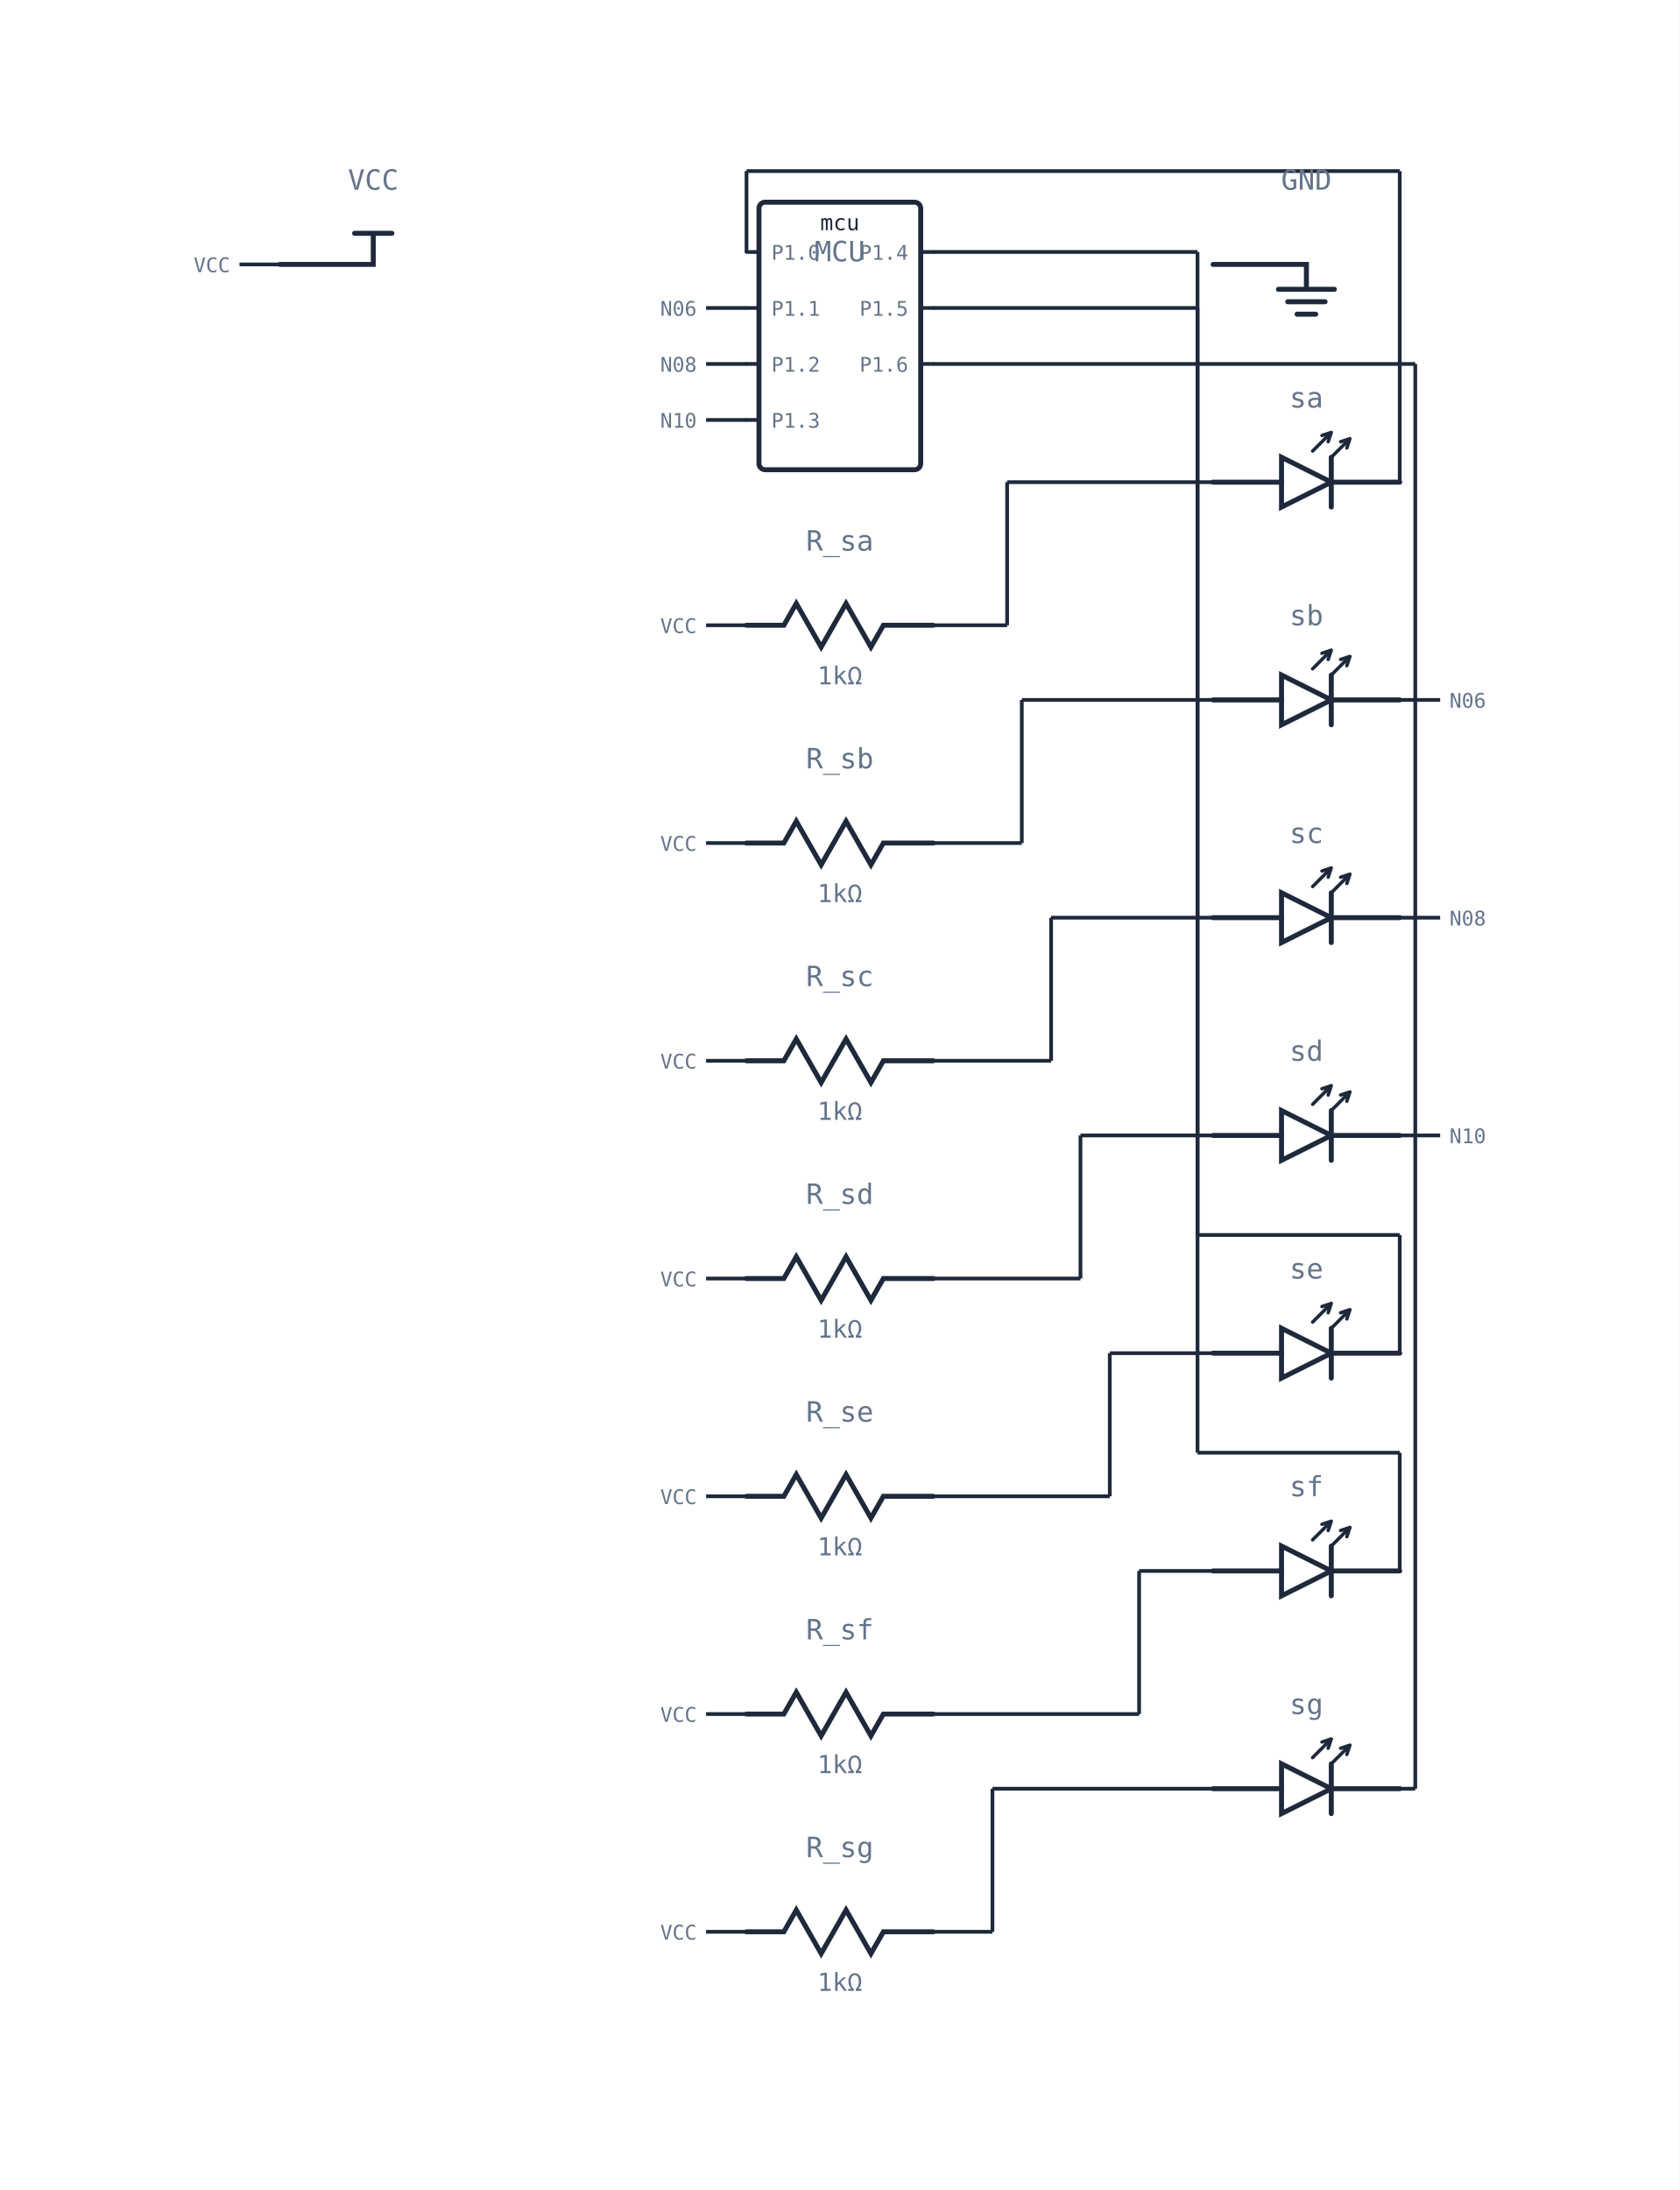
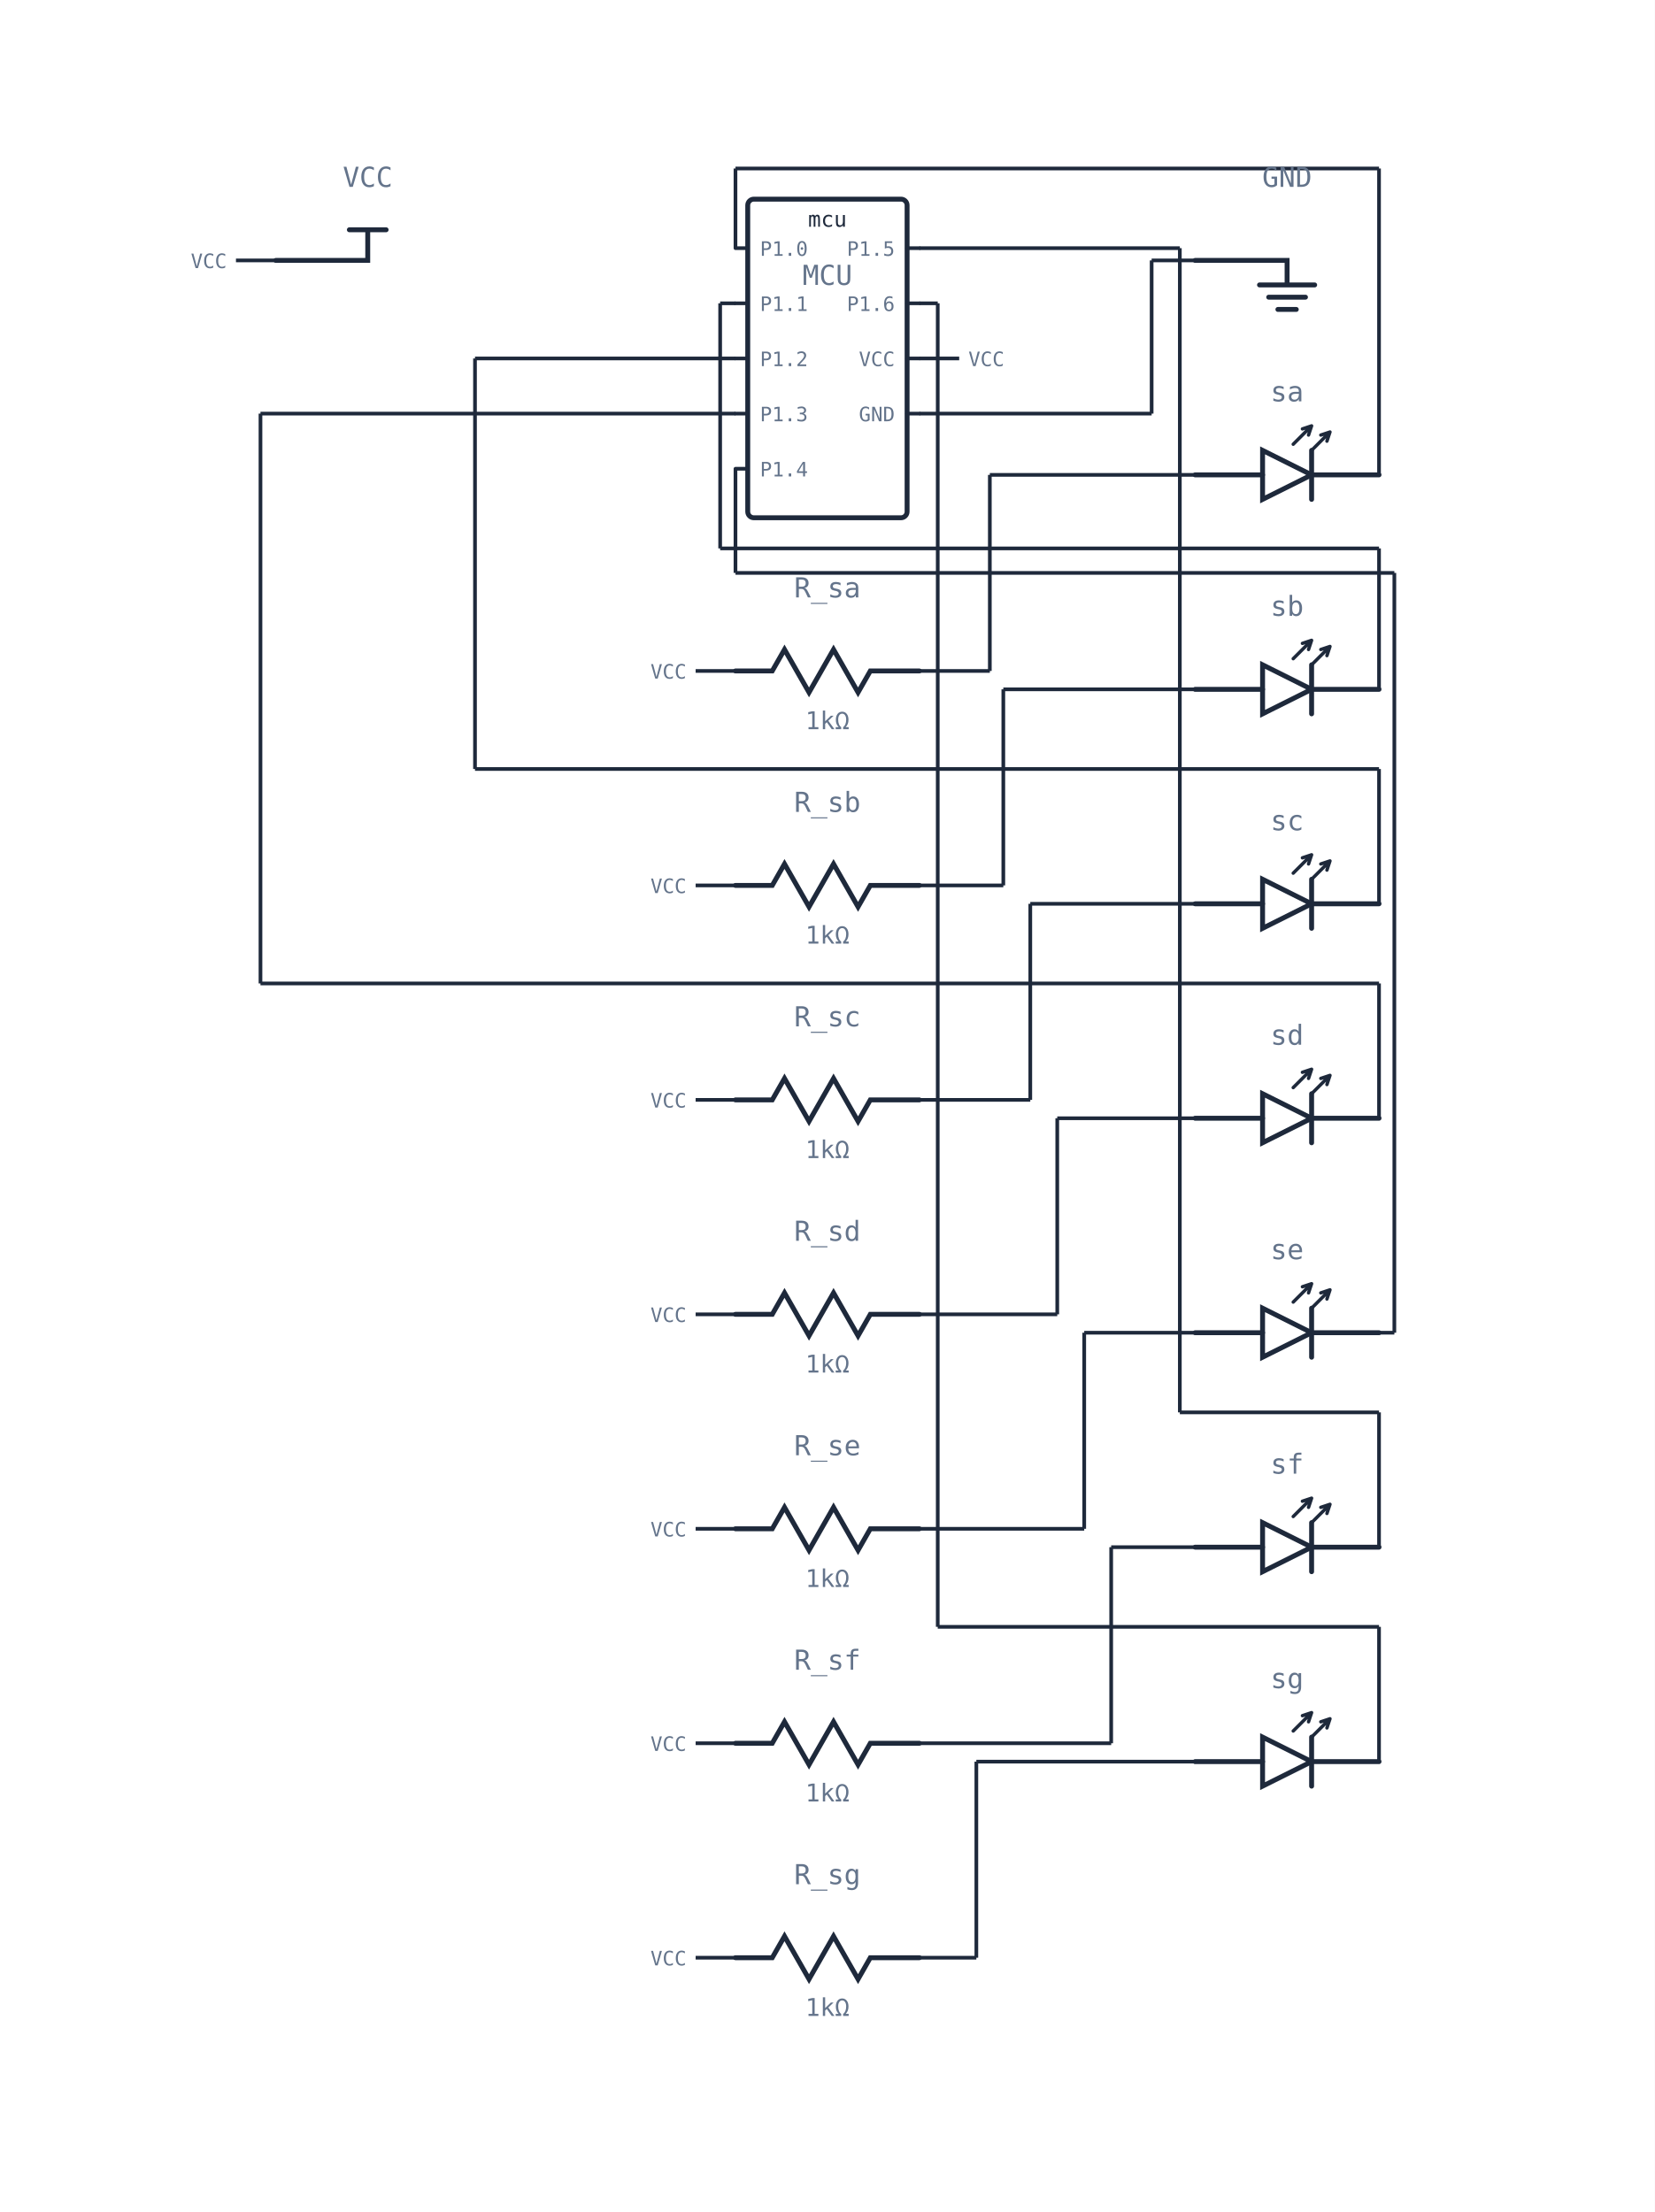
- <svg xmlns="http://www.w3.org/2000/svg" width="540" height="704" viewBox="0 0 540 704">
-   <rect width="540" height="704" fill="#ffffff" />
+ <svg xmlns="http://www.w3.org/2000/svg" width="540" height="722" viewBox="0 0 540 722">
+   <rect width="540" height="722" fill="#ffffff" />
  <g fill="none" stroke="#1e293b" stroke-width="1.2">
    <line x1="240" y1="81" x2="240" y2="55" />
    <line x1="240" y1="55" x2="450" y2="55" />
    <line x1="450" y1="55" x2="450" y2="155" />
  </g>
  <g fill="none" stroke="#1e293b" stroke-width="1.2">
-     <line x1="319.071" y1="575" x2="319.071" y2="621" />
-     <line x1="390" y1="575" x2="319.071" y2="575" />
-     <line x1="300" y1="621" x2="319.071" y2="621" />
-   </g>
-   <g fill="none" stroke="#1e293b" stroke-width="1.2">
-     <line x1="323.786" y1="155" x2="323.786" y2="201" />
-     <line x1="390" y1="155" x2="323.786" y2="155" />
-     <line x1="300" y1="201" x2="323.786" y2="201" />
-   </g>
-   <g fill="none" stroke="#1e293b" stroke-width="1.2">
-     <line x1="328.5" y1="225" x2="328.5" y2="271" />
-     <line x1="390" y1="225" x2="328.5" y2="225" />
-     <line x1="300" y1="271" x2="328.5" y2="271" />
-   </g>
-   <g fill="none" stroke="#1e293b" stroke-width="1.2">
-     <line x1="337.929" y1="295" x2="337.929" y2="341" />
-     <line x1="390" y1="295" x2="337.929" y2="295" />
-     <line x1="300" y1="341" x2="337.929" y2="341" />
-   </g>
-   <g fill="none" stroke="#1e293b" stroke-width="1.2">
-     <line x1="347.357" y1="365" x2="347.357" y2="411" />
-     <line x1="390" y1="365" x2="347.357" y2="365" />
-     <line x1="300" y1="411" x2="347.357" y2="411" />
-   </g>
-   <g fill="none" stroke="#1e293b" stroke-width="1.2">
-     <line x1="356.786" y1="435" x2="356.786" y2="481" />
-     <line x1="390" y1="435" x2="356.786" y2="435" />
-     <line x1="300" y1="481" x2="356.786" y2="481" />
+     <line x1="318.6" y1="575" x2="318.6" y2="639" />
+     <line x1="390" y1="575" x2="318.6" y2="575" />
+     <line x1="300" y1="639" x2="318.6" y2="639" />
+   </g>
+   <g fill="none" stroke="#1e293b" stroke-width="1.2">
+     <line x1="323" y1="155" x2="323" y2="219" />
+     <line x1="390" y1="155" x2="323" y2="155" />
+     <line x1="300" y1="219" x2="323" y2="219" />
+   </g>
+   <g fill="none" stroke="#1e293b" stroke-width="1.2">
+     <line x1="327.4" y1="225" x2="327.4" y2="289" />
+     <line x1="390" y1="225" x2="327.4" y2="225" />
+     <line x1="300" y1="289" x2="327.4" y2="289" />
+   </g>
+   <g fill="none" stroke="#1e293b" stroke-width="1.2">
+     <line x1="240" y1="99" x2="235" y2="99" />
+     <line x1="235" y1="99" x2="235" y2="179" />
+     <line x1="235" y1="179" x2="450" y2="179" />
+     <line x1="450" y1="179" x2="450" y2="225" />
+   </g>
+   <g fill="none" stroke="#1e293b" stroke-width="1.2">
+     <line x1="336.2" y1="295" x2="336.2" y2="359" />
+     <line x1="390" y1="295" x2="336.2" y2="295" />
+     <line x1="300" y1="359" x2="336.2" y2="359" />
+   </g>
+   <g fill="none" stroke="#1e293b" stroke-width="1.2">
+     <line x1="240" y1="117" x2="155" y2="117" />
+     <line x1="155" y1="117" x2="155" y2="251" />
+     <line x1="155" y1="251" x2="450" y2="251" />
+     <line x1="450" y1="251" x2="450" y2="295" />
+   </g>
+   <g fill="none" stroke="#1e293b" stroke-width="1.2">
+     <line x1="345" y1="365" x2="345" y2="429" />
+     <line x1="390" y1="365" x2="345" y2="365" />
+     <line x1="300" y1="429" x2="345" y2="429" />
+   </g>
+   <g fill="none" stroke="#1e293b" stroke-width="1.2">
+     <line x1="240" y1="135" x2="85" y2="135" />
+     <line x1="85" y1="135" x2="85" y2="321" />
+     <line x1="85" y1="321" x2="450" y2="321" />
+     <line x1="450" y1="321" x2="450" y2="365" />
+   </g>
+   <g fill="none" stroke="#1e293b" stroke-width="1.2">
+     <line x1="353.8" y1="435" x2="353.8" y2="499" />
+     <line x1="390" y1="435" x2="353.8" y2="435" />
+     <line x1="300" y1="499" x2="353.8" y2="499" />
+   </g>
+   <g fill="none" stroke="#1e293b" stroke-width="1.2">
+     <line x1="240" y1="153" x2="240" y2="187" />
+     <line x1="240" y1="187" x2="455" y2="187" />
+     <line x1="455" y1="187" x2="455" y2="435" />
+     <line x1="455" y1="435" x2="450" y2="435" />
+   </g>
+   <g fill="none" stroke="#1e293b" stroke-width="1.2">
+     <line x1="362.6" y1="505" x2="362.6" y2="569" />
+     <line x1="390" y1="505" x2="362.6" y2="505" />
+     <line x1="300" y1="569" x2="362.6" y2="569" />
  </g>
  <g fill="none" stroke="#1e293b" stroke-width="1.2">
    <line x1="300" y1="81" x2="385" y2="81" />
-     <line x1="385" y1="81" x2="385" y2="397" />
-     <line x1="385" y1="397" x2="450" y2="397" />
-     <line x1="450" y1="397" x2="450" y2="435" />
-   </g>
-   <g fill="none" stroke="#1e293b" stroke-width="1.2">
-     <line x1="366.214" y1="505" x2="366.214" y2="551" />
-     <line x1="390" y1="505" x2="366.214" y2="505" />
-     <line x1="300" y1="551" x2="366.214" y2="551" />
-   </g>
-   <g fill="none" stroke="#1e293b" stroke-width="1.2">
-     <line x1="300" y1="99" x2="385" y2="99" />
-     <line x1="385" y1="99" x2="385" y2="467" />
-     <line x1="385" y1="467" x2="450" y2="467" />
-     <line x1="450" y1="467" x2="450" y2="505" />
-   </g>
-   <g fill="none" stroke="#1e293b" stroke-width="1.2">
-     <line x1="300" y1="117" x2="455" y2="117" />
-     <line x1="455" y1="117" x2="455" y2="575" />
-     <line x1="455" y1="575" x2="450" y2="575" />
+     <line x1="385" y1="81" x2="385" y2="461" />
+     <line x1="385" y1="461" x2="450" y2="461" />
+     <line x1="450" y1="461" x2="450" y2="505" />
+   </g>
+   <g fill="none" stroke="#1e293b" stroke-width="1.2">
+     <line x1="300" y1="99" x2="306" y2="99" />
+     <line x1="306" y1="99" x2="306" y2="531" />
+     <line x1="306" y1="531" x2="450" y2="531" />
+     <line x1="450" y1="531" x2="450" y2="575" />
+   </g>
+   <g fill="none" stroke="#1e293b" stroke-width="1.2">
+     <line x1="375.8" y1="85" x2="375.8" y2="135" />
+     <line x1="390" y1="85" x2="375.8" y2="85" />
+     <line x1="300" y1="135" x2="375.8" y2="135" />
  </g>
  <g>
    <line x1="90" y1="85" x2="77" y2="85" stroke="#1e293b" stroke-width="1.2" />
    <text x="74" y="87.5" text-anchor="end" font-size="6.5" font-family="monospace" fill="#64748b">VCC</text>
  </g>
  <g>
-     <line x1="240" y1="201" x2="227" y2="201" stroke="#1e293b" stroke-width="1.2" />
-     <text x="224" y="203.5" text-anchor="end" font-size="6.5" font-family="monospace" fill="#64748b">VCC</text>
-   </g>
-   <g>
-     <line x1="240" y1="271" x2="227" y2="271" stroke="#1e293b" stroke-width="1.2" />
-     <text x="224" y="273.5" text-anchor="end" font-size="6.5" font-family="monospace" fill="#64748b">VCC</text>
-   </g>
-   <g>
-     <line x1="240" y1="341" x2="227" y2="341" stroke="#1e293b" stroke-width="1.2" />
-     <text x="224" y="343.5" text-anchor="end" font-size="6.5" font-family="monospace" fill="#64748b">VCC</text>
-   </g>
-   <g>
-     <line x1="240" y1="411" x2="227" y2="411" stroke="#1e293b" stroke-width="1.2" />
-     <text x="224" y="413.5" text-anchor="end" font-size="6.5" font-family="monospace" fill="#64748b">VCC</text>
-   </g>
-   <g>
-     <line x1="240" y1="481" x2="227" y2="481" stroke="#1e293b" stroke-width="1.2" />
-     <text x="224" y="483.5" text-anchor="end" font-size="6.5" font-family="monospace" fill="#64748b">VCC</text>
-   </g>
-   <g>
-     <line x1="240" y1="551" x2="227" y2="551" stroke="#1e293b" stroke-width="1.2" />
-     <text x="224" y="553.5" text-anchor="end" font-size="6.5" font-family="monospace" fill="#64748b">VCC</text>
-   </g>
-   <g>
-     <line x1="240" y1="621" x2="227" y2="621" stroke="#1e293b" stroke-width="1.2" />
-     <text x="224" y="623.5" text-anchor="end" font-size="6.5" font-family="monospace" fill="#64748b">VCC</text>
-   </g>
-   <g>
-     <line x1="240" y1="99" x2="227" y2="99" stroke="#1e293b" stroke-width="1.2" />
-     <text x="224" y="101.5" text-anchor="end" font-size="6.5" font-family="monospace" fill="#64748b">N06</text>
-   </g>
-   <g>
-     <line x1="450" y1="225" x2="463" y2="225" stroke="#1e293b" stroke-width="1.2" />
-     <text x="466" y="227.5" text-anchor="start" font-size="6.5" font-family="monospace" fill="#64748b">N06</text>
-   </g>
-   <g>
-     <line x1="240" y1="117" x2="227" y2="117" stroke="#1e293b" stroke-width="1.2" />
-     <text x="224" y="119.5" text-anchor="end" font-size="6.5" font-family="monospace" fill="#64748b">N08</text>
-   </g>
-   <g>
-     <line x1="450" y1="295" x2="463" y2="295" stroke="#1e293b" stroke-width="1.2" />
-     <text x="466" y="297.5" text-anchor="start" font-size="6.5" font-family="monospace" fill="#64748b">N08</text>
-   </g>
-   <g>
-     <line x1="240" y1="135" x2="227" y2="135" stroke="#1e293b" stroke-width="1.2" />
-     <text x="224" y="137.5" text-anchor="end" font-size="6.5" font-family="monospace" fill="#64748b">N10</text>
-   </g>
-   <g>
-     <line x1="450" y1="365" x2="463" y2="365" stroke="#1e293b" stroke-width="1.2" />
-     <text x="466" y="367.5" text-anchor="start" font-size="6.5" font-family="monospace" fill="#64748b">N10</text>
+     <line x1="300" y1="117" x2="313" y2="117" stroke="#1e293b" stroke-width="1.2" />
+     <text x="316" y="119.5" text-anchor="start" font-size="6.5" font-family="monospace" fill="#64748b">VCC</text>
+   </g>
+   <g>
+     <line x1="240" y1="219" x2="227" y2="219" stroke="#1e293b" stroke-width="1.2" />
+     <text x="224" y="221.5" text-anchor="end" font-size="6.5" font-family="monospace" fill="#64748b">VCC</text>
+   </g>
+   <g>
+     <line x1="240" y1="289" x2="227" y2="289" stroke="#1e293b" stroke-width="1.2" />
+     <text x="224" y="291.5" text-anchor="end" font-size="6.5" font-family="monospace" fill="#64748b">VCC</text>
+   </g>
+   <g>
+     <line x1="240" y1="359" x2="227" y2="359" stroke="#1e293b" stroke-width="1.2" />
+     <text x="224" y="361.5" text-anchor="end" font-size="6.5" font-family="monospace" fill="#64748b">VCC</text>
+   </g>
+   <g>
+     <line x1="240" y1="429" x2="227" y2="429" stroke="#1e293b" stroke-width="1.2" />
+     <text x="224" y="431.5" text-anchor="end" font-size="6.5" font-family="monospace" fill="#64748b">VCC</text>
+   </g>
+   <g>
+     <line x1="240" y1="499" x2="227" y2="499" stroke="#1e293b" stroke-width="1.2" />
+     <text x="224" y="501.5" text-anchor="end" font-size="6.5" font-family="monospace" fill="#64748b">VCC</text>
+   </g>
+   <g>
+     <line x1="240" y1="569" x2="227" y2="569" stroke="#1e293b" stroke-width="1.2" />
+     <text x="224" y="571.5" text-anchor="end" font-size="6.5" font-family="monospace" fill="#64748b">VCC</text>
+   </g>
+   <g>
+     <line x1="240" y1="639" x2="227" y2="639" stroke="#1e293b" stroke-width="1.2" />
+     <text x="224" y="641.5" text-anchor="end" font-size="6.5" font-family="monospace" fill="#64748b">VCC</text>
  </g>
  <g transform="translate(120 85)" stroke="#1e293b" stroke-width="1.6" fill="none" stroke-linecap="round">
    <path d="M -30 0 L 0 0 L 0 -10 M -6 -10 L 6 -10" />
    <text x="0" y="-24" text-anchor="middle" font-size="9" font-family="monospace" fill="#64748b" stroke="none">VCC</text>
  </g>
  <g transform="translate(420 85)" stroke="#1e293b" stroke-width="1.6" fill="none" stroke-linecap="round">
    <path d="M -30 0 L 0 0 L 0 8 M -9 8 L 9 8 M -6 12 L 6 12 M -3 16 L 3 16" />
    <text x="0" y="-24" text-anchor="middle" font-size="9" font-family="monospace" fill="#64748b" stroke="none">GND</text>
  </g>
-   <g transform="translate(270 108)" stroke="#1e293b" stroke-width="1.6" fill="none" stroke-linecap="round">
-     <rect x="-26" y="-43" width="52" height="86" rx="2" />
-     <path d="M -26 -27 L -30 -27" stroke-width="1.2" />
-     <text x="-22" y="-24.5" text-anchor="start" font-size="6.5" font-family="monospace" fill="#64748b" stroke="none">P1.0</text>
-     <path d="M -26 -9 L -30 -9" stroke-width="1.2" />
-     <text x="-22" y="-6.5" text-anchor="start" font-size="6.5" font-family="monospace" fill="#64748b" stroke="none">P1.1</text>
-     <path d="M -26 9 L -30 9" stroke-width="1.2" />
-     <text x="-22" y="11.5" text-anchor="start" font-size="6.5" font-family="monospace" fill="#64748b" stroke="none">P1.2</text>
-     <path d="M -26 27 L -30 27" stroke-width="1.2" />
-     <text x="-22" y="29.5" text-anchor="start" font-size="6.5" font-family="monospace" fill="#64748b" stroke="none">P1.3</text>
-     <path d="M 26 -27 L 30 -27" stroke-width="1.2" />
-     <text x="22" y="-24.5" text-anchor="end" font-size="6.5" font-family="monospace" fill="#64748b" stroke="none">P1.4</text>
-     <path d="M 26 -9 L 30 -9" stroke-width="1.2" />
-     <text x="22" y="-6.5" text-anchor="end" font-size="6.5" font-family="monospace" fill="#64748b" stroke="none">P1.5</text>
-     <path d="M 26 9 L 30 9" stroke-width="1.2" />
-     <text x="22" y="11.5" text-anchor="end" font-size="6.5" font-family="monospace" fill="#64748b" stroke="none">P1.6</text>
-     <text x="0" y="-34" text-anchor="middle" font-size="7" font-family="monospace" fill="#1e293b" stroke="none">mcu</text>
+   <g transform="translate(270 117)" stroke="#1e293b" stroke-width="1.6" fill="none" stroke-linecap="round">
+     <rect x="-26" y="-52" width="52" height="104" rx="2" />
+     <path d="M -26 -36 L -30 -36" stroke-width="1.2" />
+     <text x="-22" y="-33.5" text-anchor="start" font-size="6.5" font-family="monospace" fill="#64748b" stroke="none">P1.0</text>
+     <path d="M -26 -18 L -30 -18" stroke-width="1.2" />
+     <text x="-22" y="-15.5" text-anchor="start" font-size="6.5" font-family="monospace" fill="#64748b" stroke="none">P1.1</text>
+     <path d="M -26 0 L -30 0" stroke-width="1.2" />
+     <text x="-22" y="2.5" text-anchor="start" font-size="6.5" font-family="monospace" fill="#64748b" stroke="none">P1.2</text>
+     <path d="M -26 18 L -30 18" stroke-width="1.2" />
+     <text x="-22" y="20.5" text-anchor="start" font-size="6.5" font-family="monospace" fill="#64748b" stroke="none">P1.3</text>
+     <path d="M -26 36 L -30 36" stroke-width="1.2" />
+     <text x="-22" y="38.5" text-anchor="start" font-size="6.5" font-family="monospace" fill="#64748b" stroke="none">P1.4</text>
+     <path d="M 26 -36 L 30 -36" stroke-width="1.2" />
+     <text x="22" y="-33.5" text-anchor="end" font-size="6.5" font-family="monospace" fill="#64748b" stroke="none">P1.5</text>
+     <path d="M 26 -18 L 30 -18" stroke-width="1.2" />
+     <text x="22" y="-15.5" text-anchor="end" font-size="6.5" font-family="monospace" fill="#64748b" stroke="none">P1.6</text>
+     <path d="M 26 0 L 30 0" stroke-width="1.2" />
+     <text x="22" y="2.5" text-anchor="end" font-size="6.5" font-family="monospace" fill="#64748b" stroke="none">VCC</text>
+     <path d="M 26 18 L 30 18" stroke-width="1.2" />
+     <text x="22" y="20.5" text-anchor="end" font-size="6.5" font-family="monospace" fill="#64748b" stroke="none">GND</text>
+     <text x="0" y="-43" text-anchor="middle" font-size="7" font-family="monospace" fill="#1e293b" stroke="none">mcu</text>
    <text x="0" y="-24" text-anchor="middle" font-size="9" font-family="monospace" fill="#64748b" stroke="none">MCU</text>
  </g>
-   <g transform="translate(270 201)" stroke="#1e293b" stroke-width="1.6" fill="none" stroke-linecap="round">
+   <g transform="translate(270 219)" stroke="#1e293b" stroke-width="1.6" fill="none" stroke-linecap="round">
    <path d="M -30 0 L -18 0 L -14 -7 L -6 7 L 2 -7 L 10 7 L 14 0 L 30 0" />
    <text x="0" y="19" text-anchor="middle" font-size="8" font-family="monospace" fill="#64748b" stroke="none">1kΩ</text>
    <text x="0" y="-24" text-anchor="middle" font-size="9" font-family="monospace" fill="#64748b" stroke="none">R_sa</text>
  </g>
  <g transform="translate(420 155)" stroke="#1e293b" stroke-width="1.6" fill="none" stroke-linecap="round">
    <path d="M -30 0 L -8 0 M 8 0 L 30 0" />
    <path d="M -8 -8 L -8 8 L 8 0 Z" />
    <path d="M 8 -8 L 8 8" />
    <path d="M 2 -10 L 8 -16 M 8 -16 L 5 -15 M 8 -16 L 7 -13 M 8 -8 L 14 -14 M 14 -14 L 11 -13 M 14 -14 L 13 -11" stroke-width="1.1" />
    <text x="0" y="-24" text-anchor="middle" font-size="9" font-family="monospace" fill="#64748b" stroke="none">sa</text>
  </g>
-   <g transform="translate(270 271)" stroke="#1e293b" stroke-width="1.6" fill="none" stroke-linecap="round">
+   <g transform="translate(270 289)" stroke="#1e293b" stroke-width="1.6" fill="none" stroke-linecap="round">
    <path d="M -30 0 L -18 0 L -14 -7 L -6 7 L 2 -7 L 10 7 L 14 0 L 30 0" />
    <text x="0" y="19" text-anchor="middle" font-size="8" font-family="monospace" fill="#64748b" stroke="none">1kΩ</text>
    <text x="0" y="-24" text-anchor="middle" font-size="9" font-family="monospace" fill="#64748b" stroke="none">R_sb</text>
  </g>
  <g transform="translate(420 225)" stroke="#1e293b" stroke-width="1.6" fill="none" stroke-linecap="round">
    <path d="M -30 0 L -8 0 M 8 0 L 30 0" />
    <path d="M -8 -8 L -8 8 L 8 0 Z" />
    <path d="M 8 -8 L 8 8" />
    <path d="M 2 -10 L 8 -16 M 8 -16 L 5 -15 M 8 -16 L 7 -13 M 8 -8 L 14 -14 M 14 -14 L 11 -13 M 14 -14 L 13 -11" stroke-width="1.1" />
    <text x="0" y="-24" text-anchor="middle" font-size="9" font-family="monospace" fill="#64748b" stroke="none">sb</text>
  </g>
-   <g transform="translate(270 341)" stroke="#1e293b" stroke-width="1.6" fill="none" stroke-linecap="round">
+   <g transform="translate(270 359)" stroke="#1e293b" stroke-width="1.6" fill="none" stroke-linecap="round">
    <path d="M -30 0 L -18 0 L -14 -7 L -6 7 L 2 -7 L 10 7 L 14 0 L 30 0" />
    <text x="0" y="19" text-anchor="middle" font-size="8" font-family="monospace" fill="#64748b" stroke="none">1kΩ</text>
    <text x="0" y="-24" text-anchor="middle" font-size="9" font-family="monospace" fill="#64748b" stroke="none">R_sc</text>
  </g>
  <g transform="translate(420 295)" stroke="#1e293b" stroke-width="1.6" fill="none" stroke-linecap="round">
    <path d="M -30 0 L -8 0 M 8 0 L 30 0" />
    <path d="M -8 -8 L -8 8 L 8 0 Z" />
    <path d="M 8 -8 L 8 8" />
    <path d="M 2 -10 L 8 -16 M 8 -16 L 5 -15 M 8 -16 L 7 -13 M 8 -8 L 14 -14 M 14 -14 L 11 -13 M 14 -14 L 13 -11" stroke-width="1.1" />
    <text x="0" y="-24" text-anchor="middle" font-size="9" font-family="monospace" fill="#64748b" stroke="none">sc</text>
  </g>
-   <g transform="translate(270 411)" stroke="#1e293b" stroke-width="1.6" fill="none" stroke-linecap="round">
+   <g transform="translate(270 429)" stroke="#1e293b" stroke-width="1.6" fill="none" stroke-linecap="round">
    <path d="M -30 0 L -18 0 L -14 -7 L -6 7 L 2 -7 L 10 7 L 14 0 L 30 0" />
    <text x="0" y="19" text-anchor="middle" font-size="8" font-family="monospace" fill="#64748b" stroke="none">1kΩ</text>
    <text x="0" y="-24" text-anchor="middle" font-size="9" font-family="monospace" fill="#64748b" stroke="none">R_sd</text>
  </g>
  <g transform="translate(420 365)" stroke="#1e293b" stroke-width="1.6" fill="none" stroke-linecap="round">
    <path d="M -30 0 L -8 0 M 8 0 L 30 0" />
    <path d="M -8 -8 L -8 8 L 8 0 Z" />
    <path d="M 8 -8 L 8 8" />
    <path d="M 2 -10 L 8 -16 M 8 -16 L 5 -15 M 8 -16 L 7 -13 M 8 -8 L 14 -14 M 14 -14 L 11 -13 M 14 -14 L 13 -11" stroke-width="1.1" />
    <text x="0" y="-24" text-anchor="middle" font-size="9" font-family="monospace" fill="#64748b" stroke="none">sd</text>
  </g>
-   <g transform="translate(270 481)" stroke="#1e293b" stroke-width="1.6" fill="none" stroke-linecap="round">
+   <g transform="translate(270 499)" stroke="#1e293b" stroke-width="1.6" fill="none" stroke-linecap="round">
    <path d="M -30 0 L -18 0 L -14 -7 L -6 7 L 2 -7 L 10 7 L 14 0 L 30 0" />
    <text x="0" y="19" text-anchor="middle" font-size="8" font-family="monospace" fill="#64748b" stroke="none">1kΩ</text>
    <text x="0" y="-24" text-anchor="middle" font-size="9" font-family="monospace" fill="#64748b" stroke="none">R_se</text>
  </g>
  <g transform="translate(420 435)" stroke="#1e293b" stroke-width="1.6" fill="none" stroke-linecap="round">
    <path d="M -30 0 L -8 0 M 8 0 L 30 0" />
    <path d="M -8 -8 L -8 8 L 8 0 Z" />
    <path d="M 8 -8 L 8 8" />
    <path d="M 2 -10 L 8 -16 M 8 -16 L 5 -15 M 8 -16 L 7 -13 M 8 -8 L 14 -14 M 14 -14 L 11 -13 M 14 -14 L 13 -11" stroke-width="1.1" />
    <text x="0" y="-24" text-anchor="middle" font-size="9" font-family="monospace" fill="#64748b" stroke="none">se</text>
  </g>
-   <g transform="translate(270 551)" stroke="#1e293b" stroke-width="1.6" fill="none" stroke-linecap="round">
+   <g transform="translate(270 569)" stroke="#1e293b" stroke-width="1.6" fill="none" stroke-linecap="round">
    <path d="M -30 0 L -18 0 L -14 -7 L -6 7 L 2 -7 L 10 7 L 14 0 L 30 0" />
    <text x="0" y="19" text-anchor="middle" font-size="8" font-family="monospace" fill="#64748b" stroke="none">1kΩ</text>
    <text x="0" y="-24" text-anchor="middle" font-size="9" font-family="monospace" fill="#64748b" stroke="none">R_sf</text>
  </g>
  <g transform="translate(420 505)" stroke="#1e293b" stroke-width="1.6" fill="none" stroke-linecap="round">
    <path d="M -30 0 L -8 0 M 8 0 L 30 0" />
    <path d="M -8 -8 L -8 8 L 8 0 Z" />
    <path d="M 8 -8 L 8 8" />
    <path d="M 2 -10 L 8 -16 M 8 -16 L 5 -15 M 8 -16 L 7 -13 M 8 -8 L 14 -14 M 14 -14 L 11 -13 M 14 -14 L 13 -11" stroke-width="1.1" />
    <text x="0" y="-24" text-anchor="middle" font-size="9" font-family="monospace" fill="#64748b" stroke="none">sf</text>
  </g>
-   <g transform="translate(270 621)" stroke="#1e293b" stroke-width="1.6" fill="none" stroke-linecap="round">
+   <g transform="translate(270 639)" stroke="#1e293b" stroke-width="1.6" fill="none" stroke-linecap="round">
    <path d="M -30 0 L -18 0 L -14 -7 L -6 7 L 2 -7 L 10 7 L 14 0 L 30 0" />
    <text x="0" y="19" text-anchor="middle" font-size="8" font-family="monospace" fill="#64748b" stroke="none">1kΩ</text>
    <text x="0" y="-24" text-anchor="middle" font-size="9" font-family="monospace" fill="#64748b" stroke="none">R_sg</text>
  </g>
  <g transform="translate(420 575)" stroke="#1e293b" stroke-width="1.6" fill="none" stroke-linecap="round">
    <path d="M -30 0 L -8 0 M 8 0 L 30 0" />
    <path d="M -8 -8 L -8 8 L 8 0 Z" />
    <path d="M 8 -8 L 8 8" />
    <path d="M 2 -10 L 8 -16 M 8 -16 L 5 -15 M 8 -16 L 7 -13 M 8 -8 L 14 -14 M 14 -14 L 11 -13 M 14 -14 L 13 -11" stroke-width="1.1" />
    <text x="0" y="-24" text-anchor="middle" font-size="9" font-family="monospace" fill="#64748b" stroke="none">sg</text>
  </g>
</svg>
